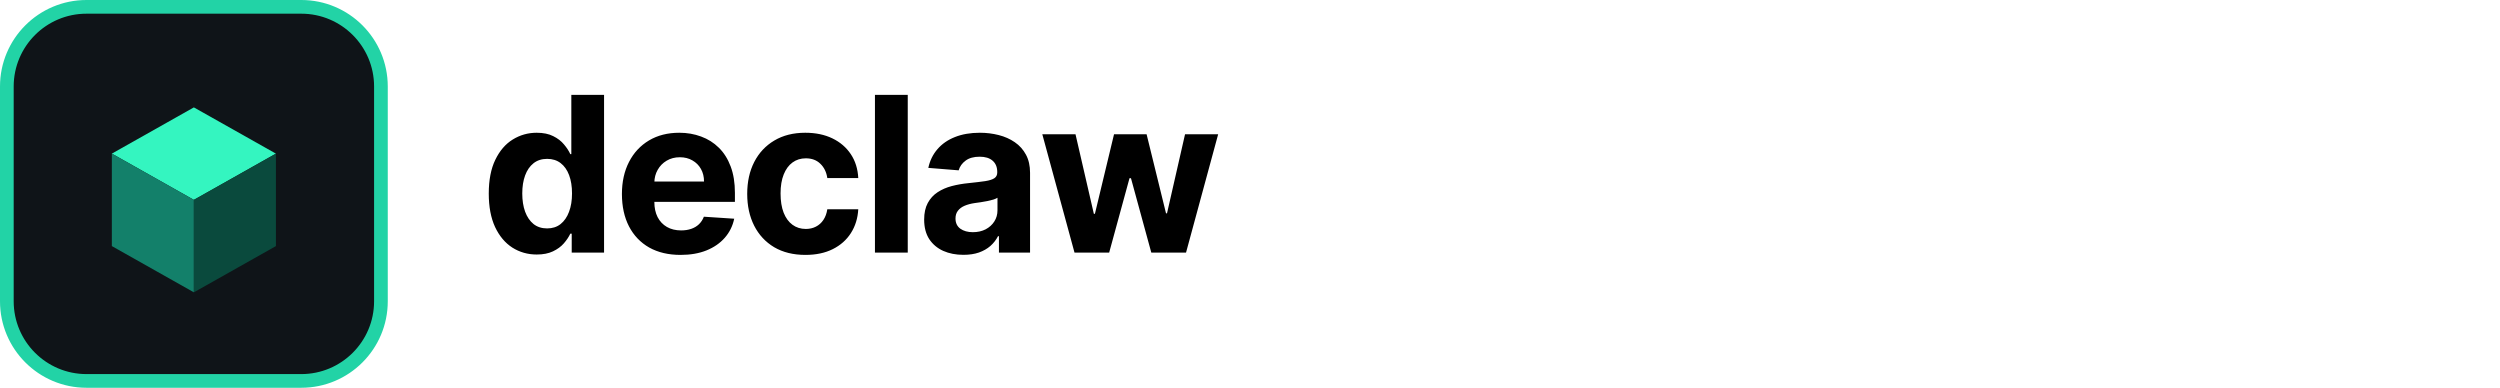
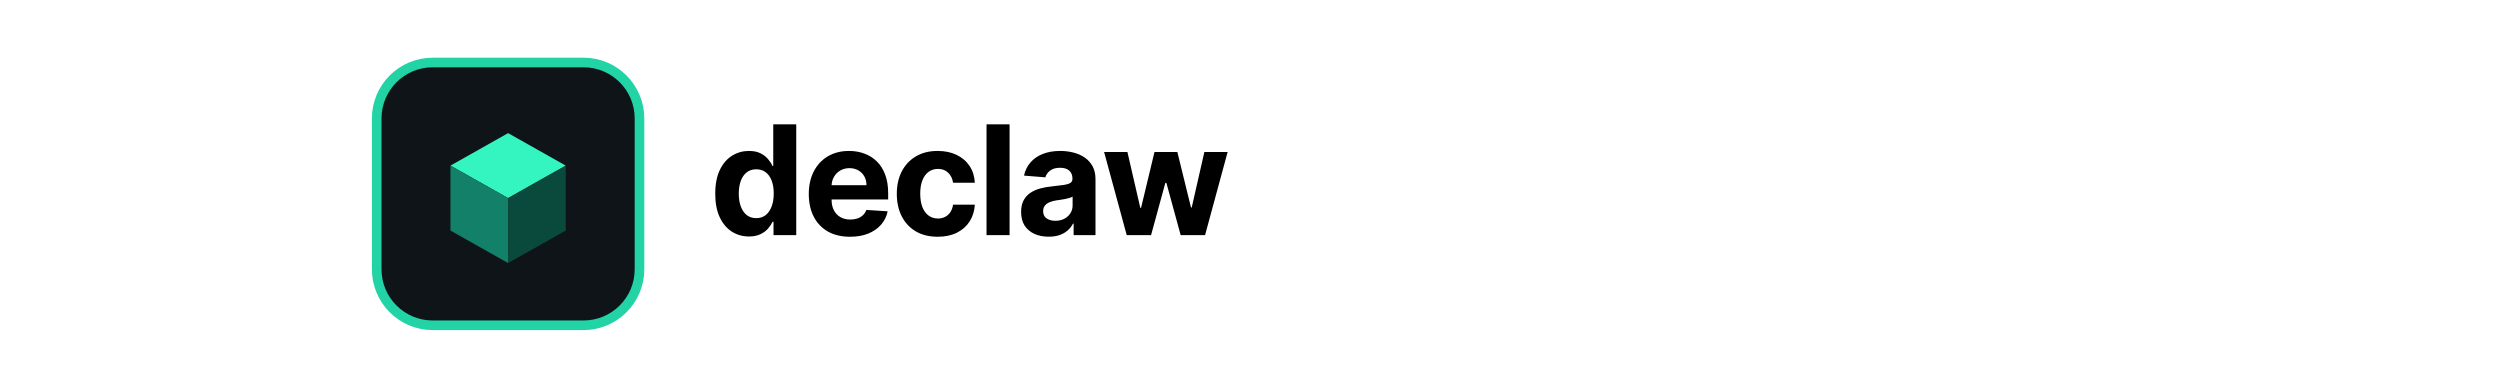
- <svg xmlns="http://www.w3.org/2000/svg" width="548" height="85" viewBox="0 0 548 85" fill="none">
+ <svg xmlns="http://www.w3.org/2000/svg" width="548" height="85" viewBox="0 -18 548 121" fill="none">
  <path d="M117.655 55.791C115.686 55.791 113.902 55.285 112.303 54.272C110.716 53.247 109.456 51.745 108.521 49.764C107.599 47.772 107.137 45.329 107.137 42.437C107.137 39.465 107.615 36.995 108.572 35.025C109.528 33.044 110.801 31.564 112.388 30.585C113.986 29.595 115.736 29.099 117.638 29.099C119.09 29.099 120.3 29.347 121.268 29.842C122.247 30.326 123.035 30.934 123.631 31.666C124.239 32.386 124.701 33.095 125.016 33.793H125.235V20.793H132.41V55.369H125.319V51.216H125.016C124.678 51.936 124.2 52.651 123.581 53.36C122.973 54.058 122.179 54.637 121.2 55.099C120.232 55.56 119.05 55.791 117.655 55.791ZM119.934 50.068C121.093 50.068 122.073 49.753 122.872 49.122C123.682 48.481 124.301 47.586 124.729 46.438C125.168 45.29 125.387 43.945 125.387 42.403C125.387 40.861 125.174 39.522 124.746 38.385C124.318 37.248 123.699 36.37 122.888 35.751C122.079 35.132 121.093 34.823 119.934 34.823C118.753 34.823 117.756 35.143 116.946 35.785C116.136 36.426 115.522 37.316 115.106 38.452C114.689 39.589 114.481 40.906 114.481 42.403C114.481 43.911 114.689 45.245 115.106 46.404C115.533 47.552 116.146 48.453 116.946 49.105C117.756 49.747 118.753 50.068 119.934 50.068ZM149.191 55.875C146.523 55.875 144.227 55.335 142.302 54.255C140.389 53.163 138.914 51.621 137.879 49.629C136.844 47.625 136.326 45.256 136.326 42.521C136.326 39.854 136.844 37.513 137.879 35.498C138.914 33.483 140.372 31.913 142.252 30.788C144.143 29.662 146.36 29.099 148.904 29.099C150.614 29.099 152.207 29.375 153.681 29.927C155.167 30.467 156.461 31.283 157.565 32.375C158.679 33.466 159.546 34.839 160.164 36.494C160.783 38.137 161.093 40.062 161.093 42.268V44.243H139.196V39.786H154.323C154.323 38.751 154.098 37.833 153.647 37.034C153.197 36.235 152.573 35.61 151.774 35.16C150.986 34.699 150.068 34.468 149.022 34.468C147.93 34.468 146.963 34.721 146.118 35.228C145.285 35.723 144.632 36.393 144.159 37.237C143.687 38.07 143.445 38.998 143.434 40.023V44.26C143.434 45.543 143.67 46.652 144.143 47.586C144.627 48.52 145.307 49.24 146.186 49.747C147.063 50.254 148.105 50.507 149.309 50.507C150.108 50.507 150.839 50.394 151.503 50.169C152.168 49.944 152.736 49.606 153.209 49.156C153.681 48.706 154.042 48.154 154.289 47.502L160.941 47.941C160.604 49.539 159.911 50.934 158.864 52.127C157.829 53.309 156.489 54.232 154.847 54.896C153.214 55.549 151.329 55.875 149.191 55.875ZM176.552 55.875C173.896 55.875 171.611 55.313 169.698 54.187C167.796 53.05 166.333 51.475 165.309 49.46C164.295 47.445 163.789 45.127 163.789 42.504C163.789 39.848 164.301 37.518 165.325 35.515C166.361 33.5 167.83 31.93 169.731 30.804C171.634 29.668 173.896 29.099 176.519 29.099C178.781 29.099 180.762 29.51 182.461 30.332C184.161 31.153 185.505 32.307 186.496 33.793C187.486 35.278 188.032 37.023 188.133 39.026H181.347C181.156 37.732 180.649 36.691 179.827 35.903C179.017 35.104 177.954 34.704 176.636 34.704C175.522 34.704 174.548 35.008 173.715 35.616C172.894 36.213 172.252 37.085 171.791 38.233C171.33 39.381 171.099 40.771 171.099 42.403C171.099 44.057 171.324 45.464 171.774 46.624C172.236 47.783 172.882 48.666 173.715 49.274C174.548 49.882 175.522 50.186 176.636 50.186C177.458 50.186 178.195 50.017 178.848 49.679C179.512 49.342 180.058 48.852 180.486 48.211C180.925 47.558 181.212 46.776 181.347 45.864H188.133C188.021 47.845 187.481 49.589 186.513 51.098C185.556 52.594 184.234 53.765 182.545 54.609C180.857 55.453 178.859 55.875 176.552 55.875ZM198.979 20.793V55.369H191.788V20.793H198.979ZM211.184 55.859C209.53 55.859 208.056 55.572 206.762 54.998C205.467 54.412 204.443 53.551 203.689 52.414C202.946 51.266 202.575 49.837 202.575 48.126C202.575 46.686 202.839 45.476 203.368 44.496C203.897 43.517 204.617 42.729 205.529 42.133C206.441 41.536 207.476 41.086 208.635 40.782C209.806 40.478 211.033 40.264 212.316 40.141C213.824 39.983 215.04 39.837 215.963 39.702C216.886 39.555 217.555 39.342 217.972 39.06C218.388 38.779 218.596 38.362 218.596 37.811V37.709C218.596 36.64 218.259 35.813 217.583 35.228C216.919 34.642 215.973 34.35 214.747 34.35C213.452 34.35 212.422 34.637 211.657 35.211C210.892 35.774 210.385 36.483 210.138 37.338L203.486 36.798C203.824 35.222 204.488 33.86 205.478 32.712C206.469 31.553 207.746 30.664 209.311 30.045C210.887 29.414 212.709 29.099 214.781 29.099C216.222 29.099 217.6 29.268 218.917 29.606C220.245 29.944 221.421 30.467 222.446 31.176C223.481 31.885 224.297 32.797 224.893 33.911C225.489 35.014 225.788 36.336 225.788 37.878V55.369H218.968V51.773H218.765C218.349 52.583 217.791 53.298 217.093 53.917C216.396 54.525 215.557 55.003 214.578 55.352C213.599 55.69 212.468 55.859 211.184 55.859ZM213.245 50.895C214.303 50.895 215.236 50.687 216.047 50.27C216.858 49.843 217.493 49.269 217.954 48.548C218.416 47.828 218.647 47.012 218.647 46.1V43.348C218.422 43.495 218.112 43.63 217.718 43.754C217.336 43.866 216.902 43.973 216.418 44.074C215.935 44.164 215.451 44.249 214.966 44.328C214.482 44.395 214.044 44.457 213.649 44.513C212.805 44.637 212.069 44.834 211.438 45.104C210.808 45.374 210.318 45.74 209.969 46.202C209.62 46.652 209.446 47.215 209.446 47.89C209.446 48.869 209.801 49.617 210.509 50.135C211.23 50.642 212.141 50.895 213.245 50.895ZM235.532 55.369L228.475 29.437H235.752L239.77 46.86H240.006L244.193 29.437H251.335L255.59 46.759H255.809L259.759 29.437H267.019L259.978 55.369H252.365L247.907 39.06H247.587L243.13 55.369H235.532Z" fill="black" />
  <path d="M18.961 1.5H66.038C75.682 1.5 83.499 9.318 83.499 18.962V66.038C83.499 75.682 75.682 83.5 66.038 83.5H18.961C9.318 83.5 1.5 75.682 1.5 66.038V18.962C1.5 9.318 9.318 1.5 18.961 1.5Z" fill="#0F1418" stroke="#22D3A6" stroke-width="3" />
  <path d="M42.496 23.539L60.477 33.673L42.496 43.808L24.516 33.673L42.496 23.539Z" fill="#34F5C0" />
  <path d="M24.516 33.673V53.942L42.496 64.077V43.807L24.516 33.673Z" fill="#13806A" />
  <path d="M60.481 33.673V53.942L42.5 64.077V43.807L60.481 33.673Z" fill="#0A4A3D" />
</svg>
